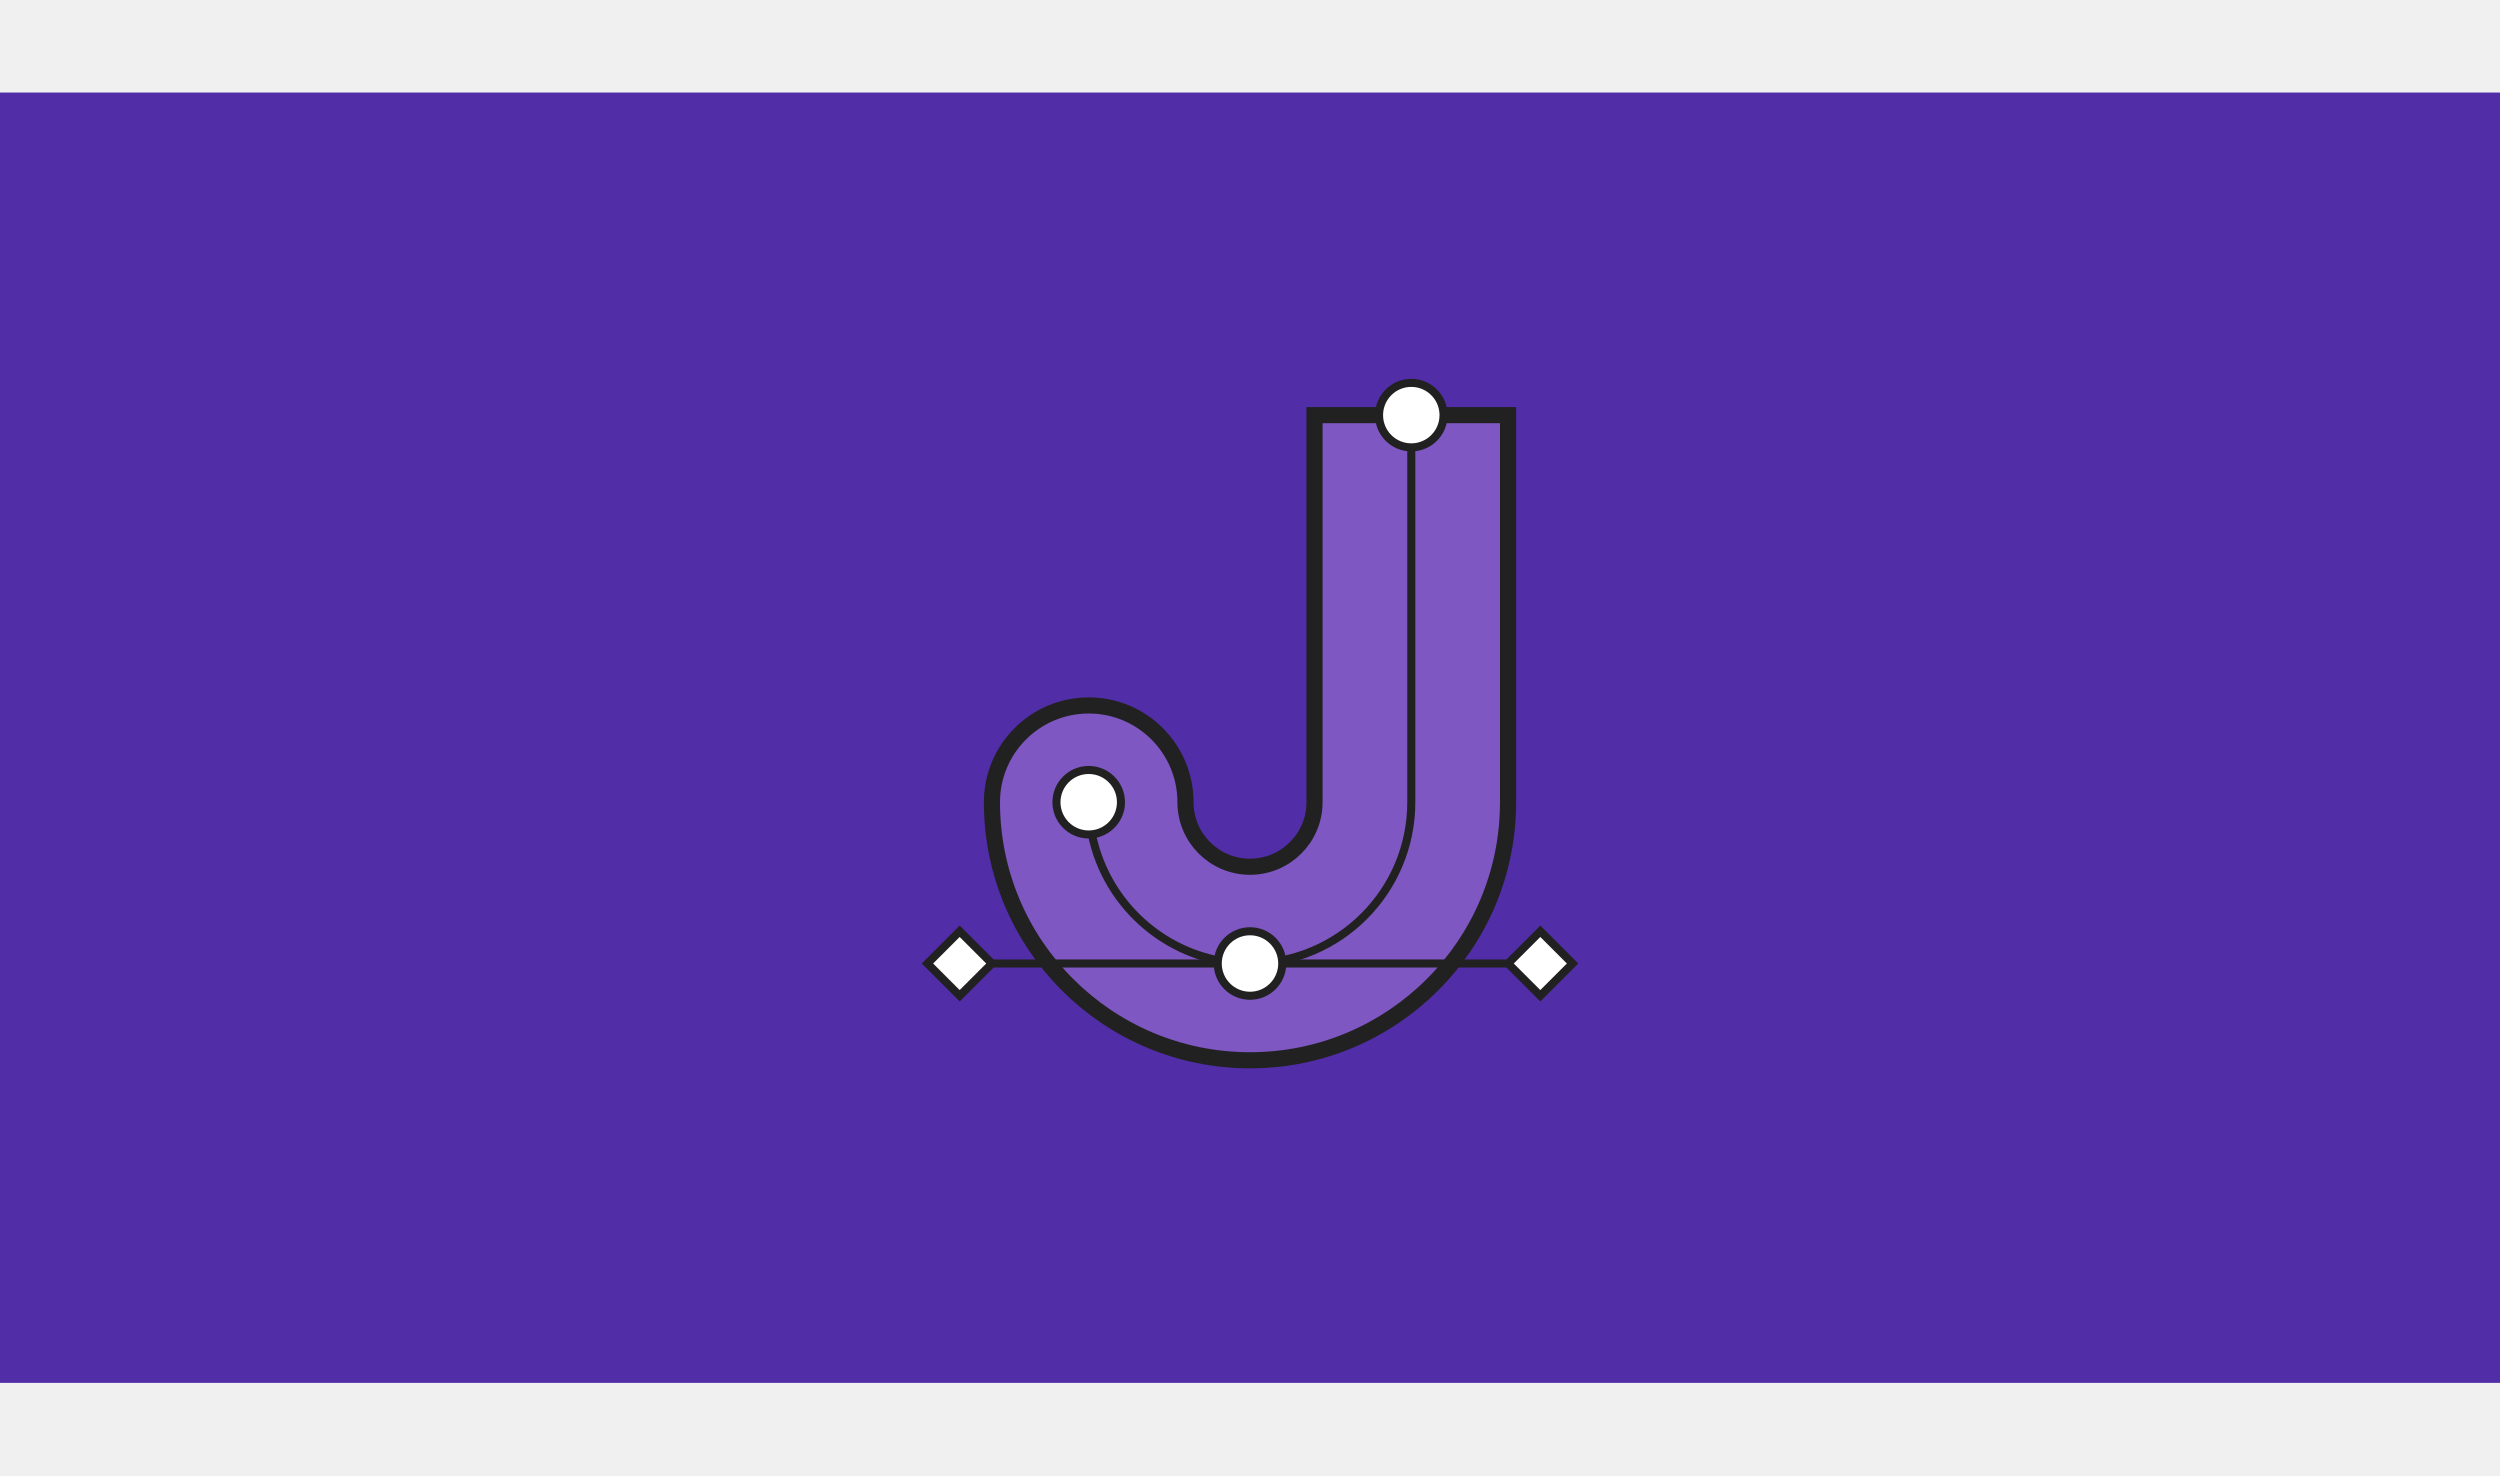
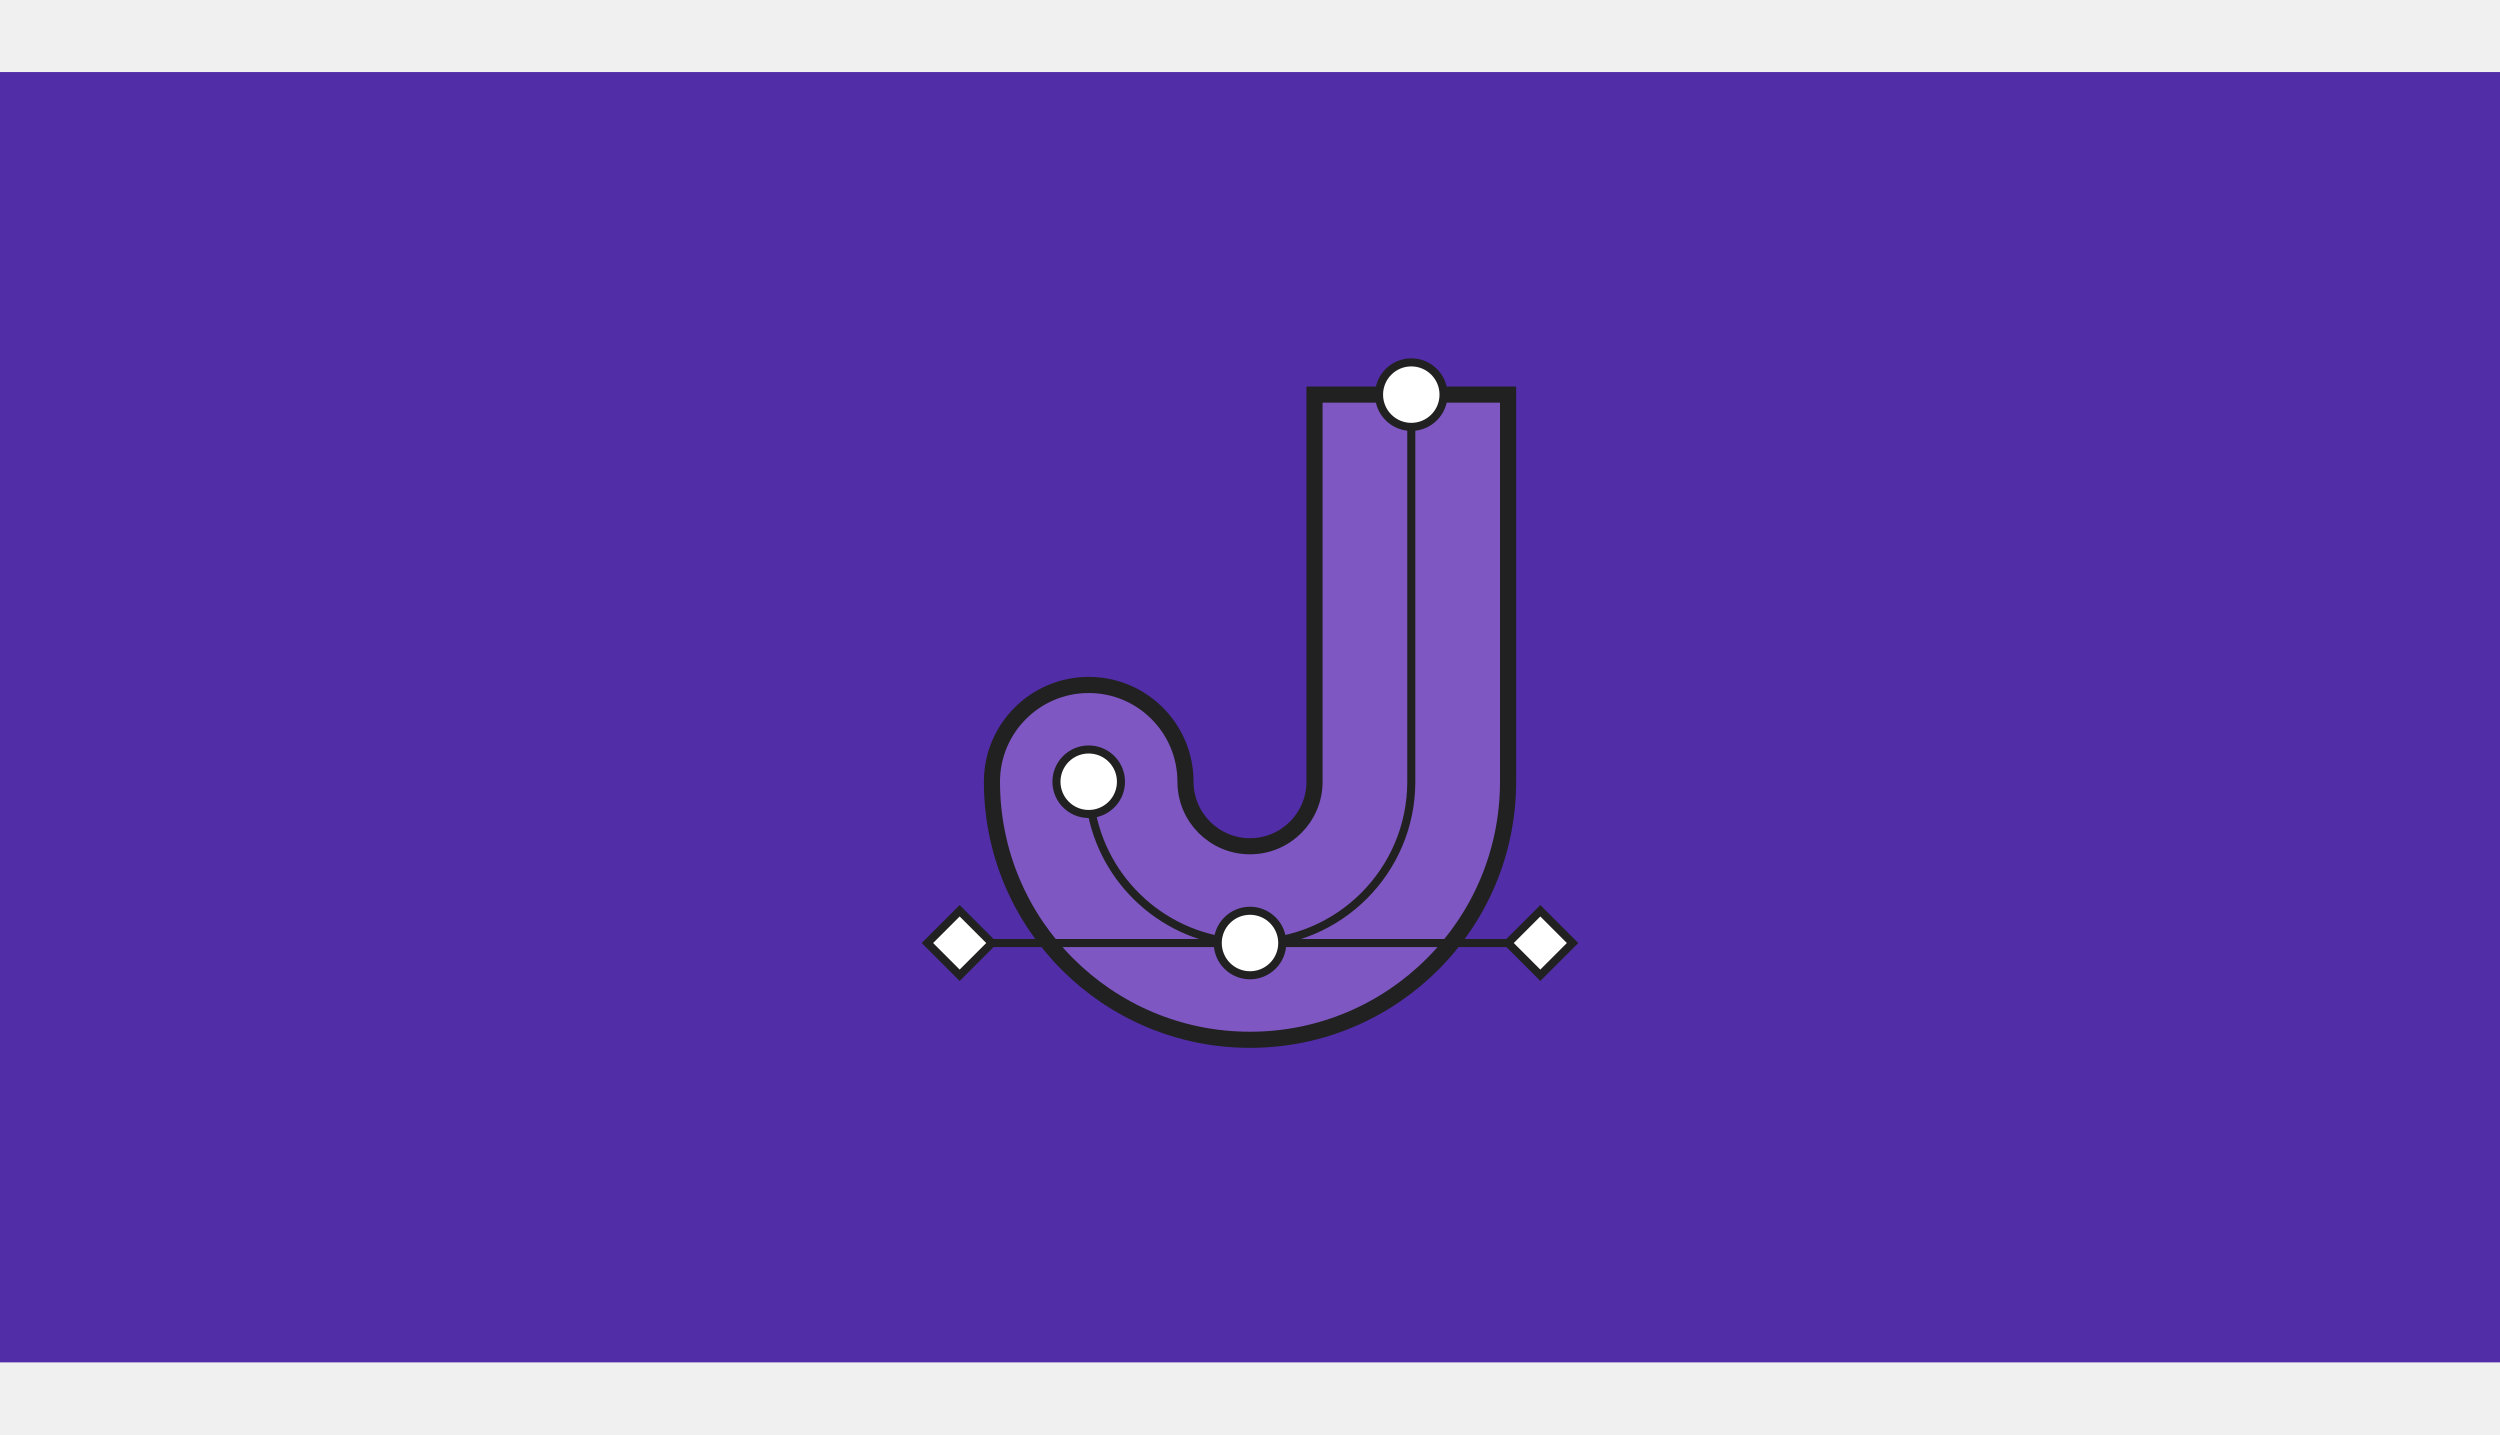
- <svg xmlns="http://www.w3.org/2000/svg" width="1220" height="720" viewBox="0 0 620 320" fill="none">
+ <svg xmlns="http://www.w3.org/2000/svg" width="1220" height="700" viewBox="0 0 620 320" fill="none">
  <rect width="620" height="320" fill="#512DA8" />
  <path fill-rule="evenodd" clip-rule="evenodd" d="M350 86C353.314 86 356 83.314 356 80H374V176C374 211.346 345.346 240 310 240C274.654 240 246 211.346 246 176C246 162.745 256.745 152 270 152C283.255 152 294 162.745 294 176C294 184.837 301.163 192 310 192C318.837 192 326 184.837 326 176V80H344C344 83.314 346.686 86 350 86Z" fill="#7E57C2" />
  <path fill-rule="evenodd" clip-rule="evenodd" d="M374 80V176C374 211.346 345.346 240 310 240C274.654 240 246 211.346 246 176C246 162.745 256.745 152 270 152C283.255 152 294 162.745 294 176C294 184.837 301.163 192 310 192C318.837 192 326 184.837 326 176V80H374Z" stroke="#212121" stroke-width="4" />
  <path d="M278 176C278 180.151 274.839 183.563 270.792 183.961C270.532 183.987 270.267 184 270 184C265.582 184 262 180.418 262 176C262 171.582 265.582 168 270 168C274.418 168 278 171.582 278 176Z" fill="white" />
  <path d="M358 80C358 84.418 354.418 88 350 88C345.582 88 342 84.418 342 80C342 75.582 345.582 72 350 72C354.418 72 358 75.582 358 80Z" fill="white" />
  <path d="M350 88V176C350 198.091 332.091 216 310 216C290.635 216 274.483 202.238 270.792 183.961M350 88C354.418 88 358 84.418 358 80C358 75.582 354.418 72 350 72C345.582 72 342 75.582 342 80C342 84.418 345.582 88 350 88ZM270.792 183.961C274.839 183.563 278 180.151 278 176C278 171.582 274.418 168 270 168C265.582 168 262 171.582 262 176C262 180.418 265.582 184 270 184C270.267 184 270.532 183.987 270.792 183.961Z" stroke="#212121" stroke-width="2" />
  <path d="M318 216C318 220.418 314.418 224 310 224C305.582 224 302 220.418 302 216C302 211.582 305.582 208 310 208C314.418 208 318 211.582 318 216Z" fill="white" />
  <path d="M382 208L374 216L382 224L390 216L382 208Z" fill="white" />
  <path d="M238 208L246 216L238 224L230 216L238 208Z" fill="white" />
  <path d="M318 216C318 220.418 314.418 224 310 224C305.582 224 302 220.418 302 216M318 216C318 211.582 314.418 208 310 208C305.582 208 302 211.582 302 216M318 216H374M302 216H246M374 216L382 208L390 216L382 224L374 216ZM246 216L238 208L230 216L238 224L246 216Z" stroke="#212121" stroke-width="2" />
</svg>
